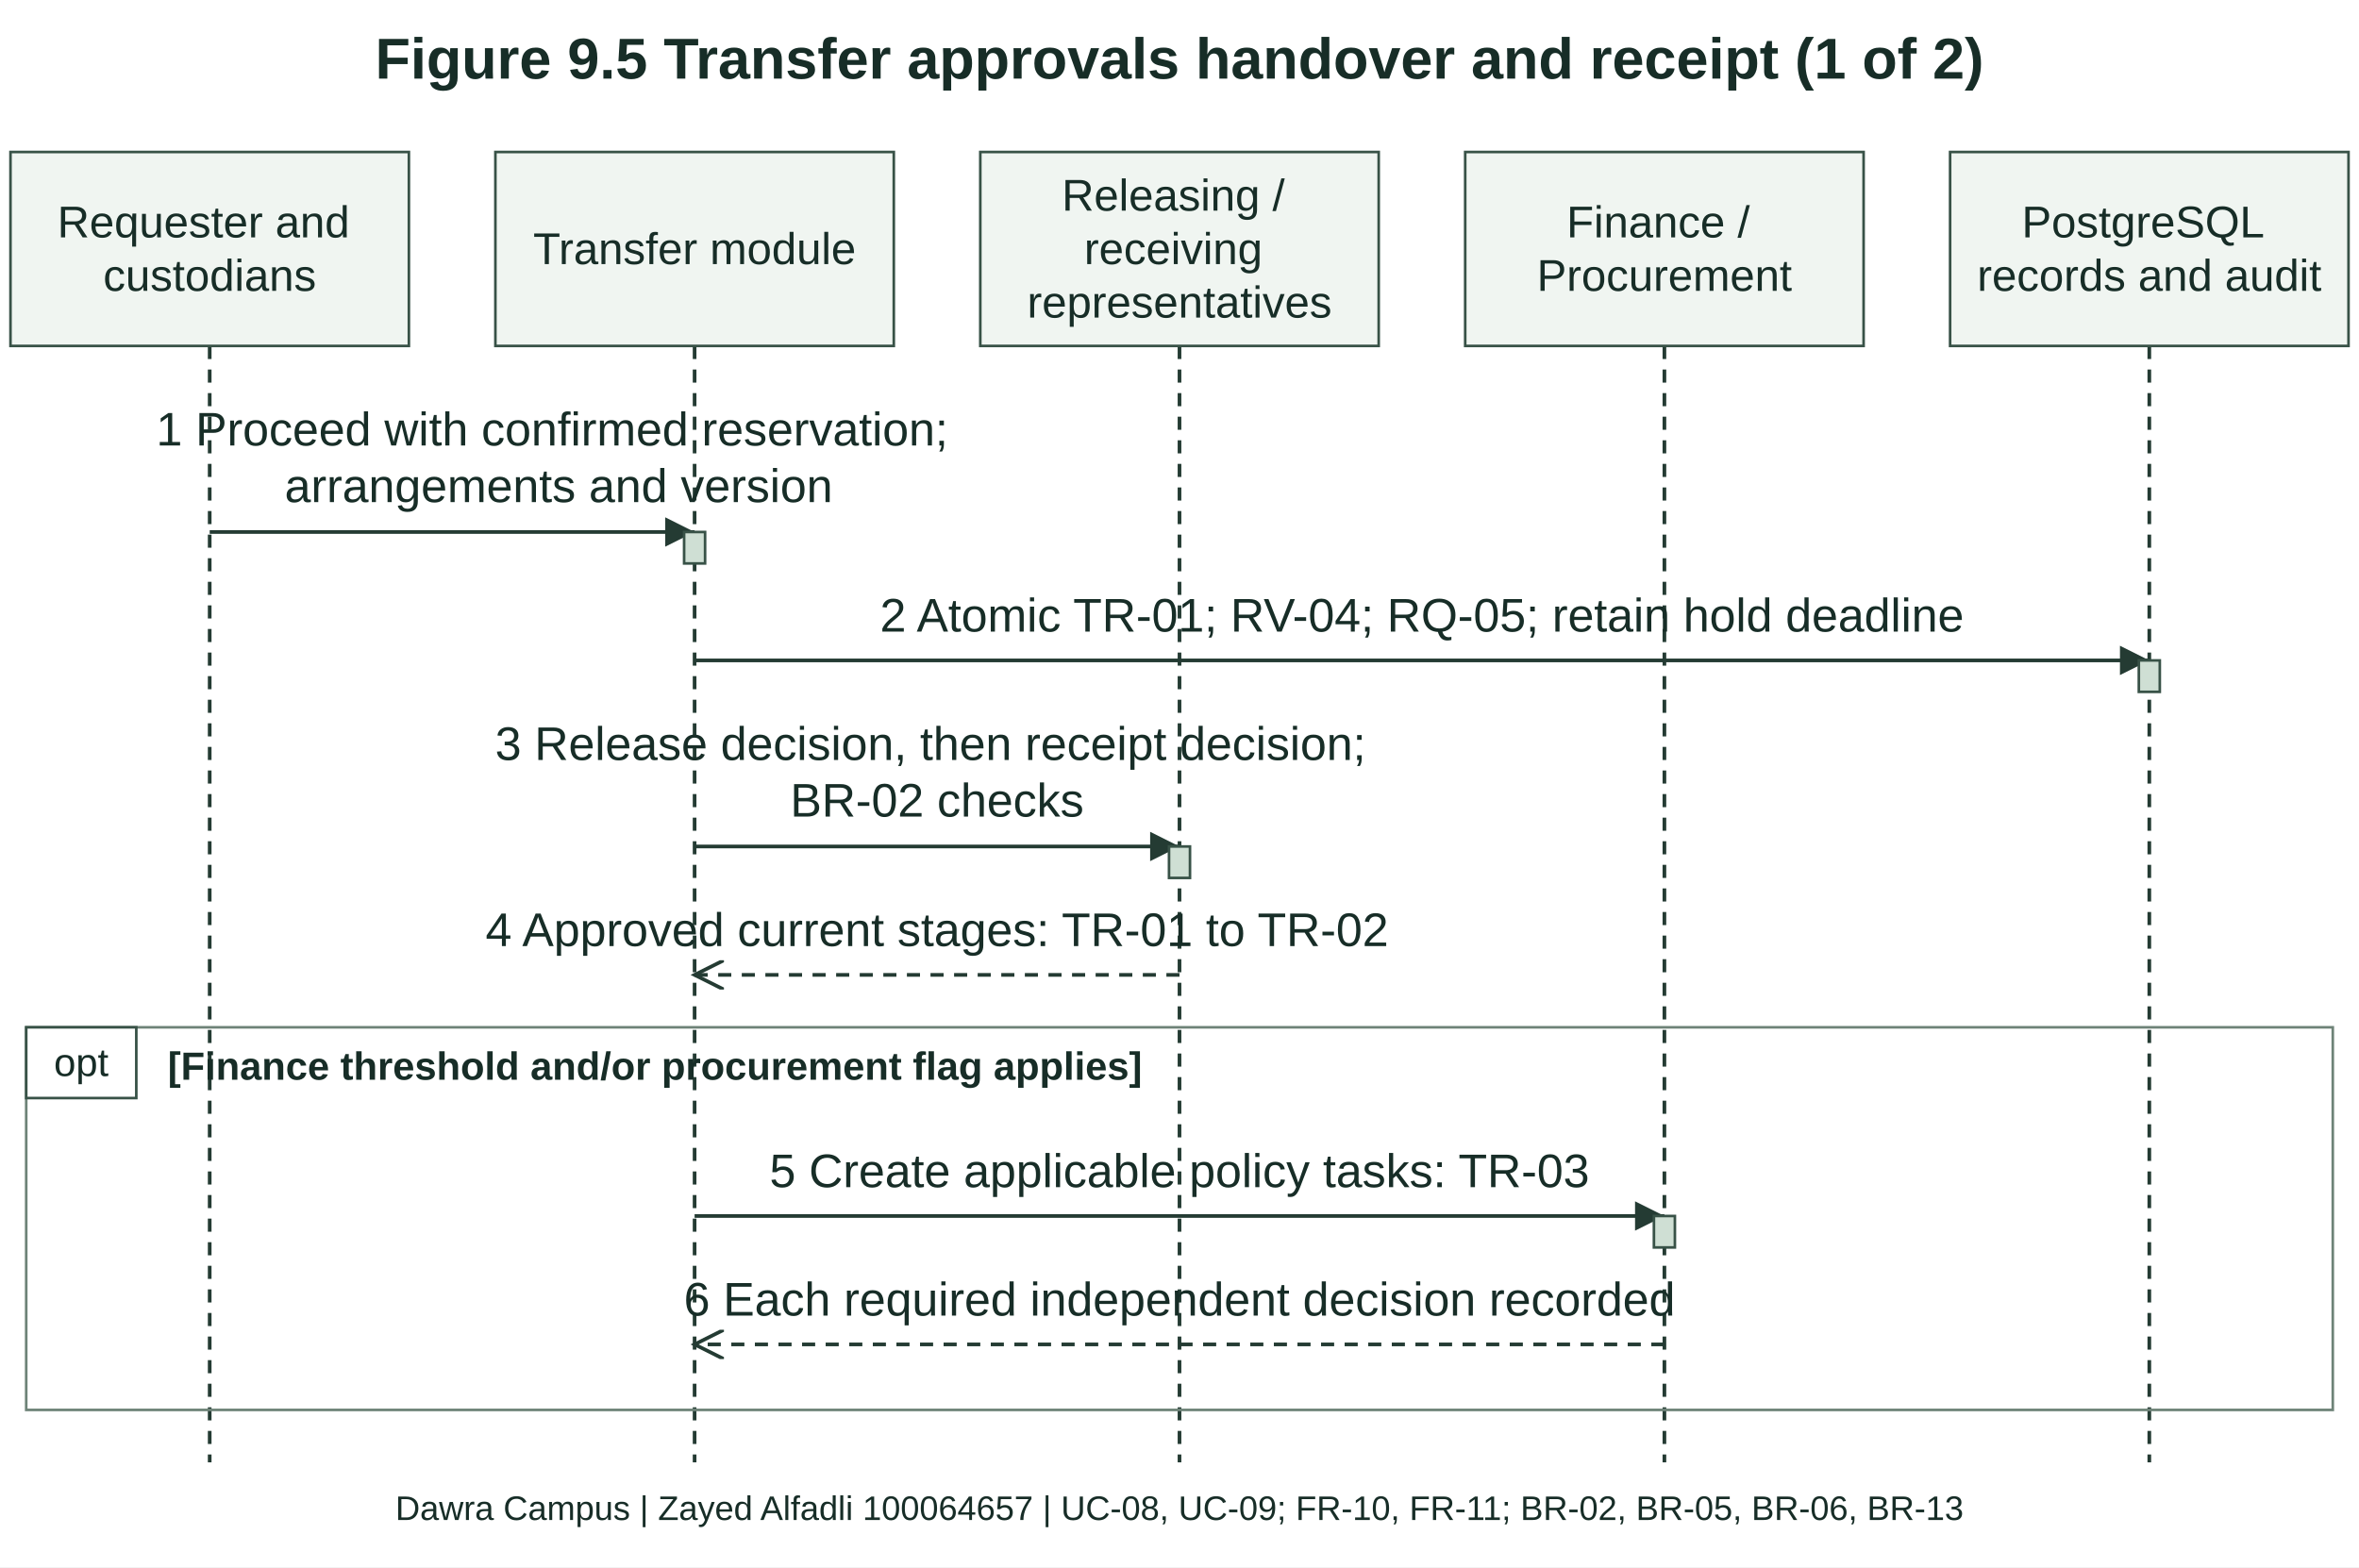
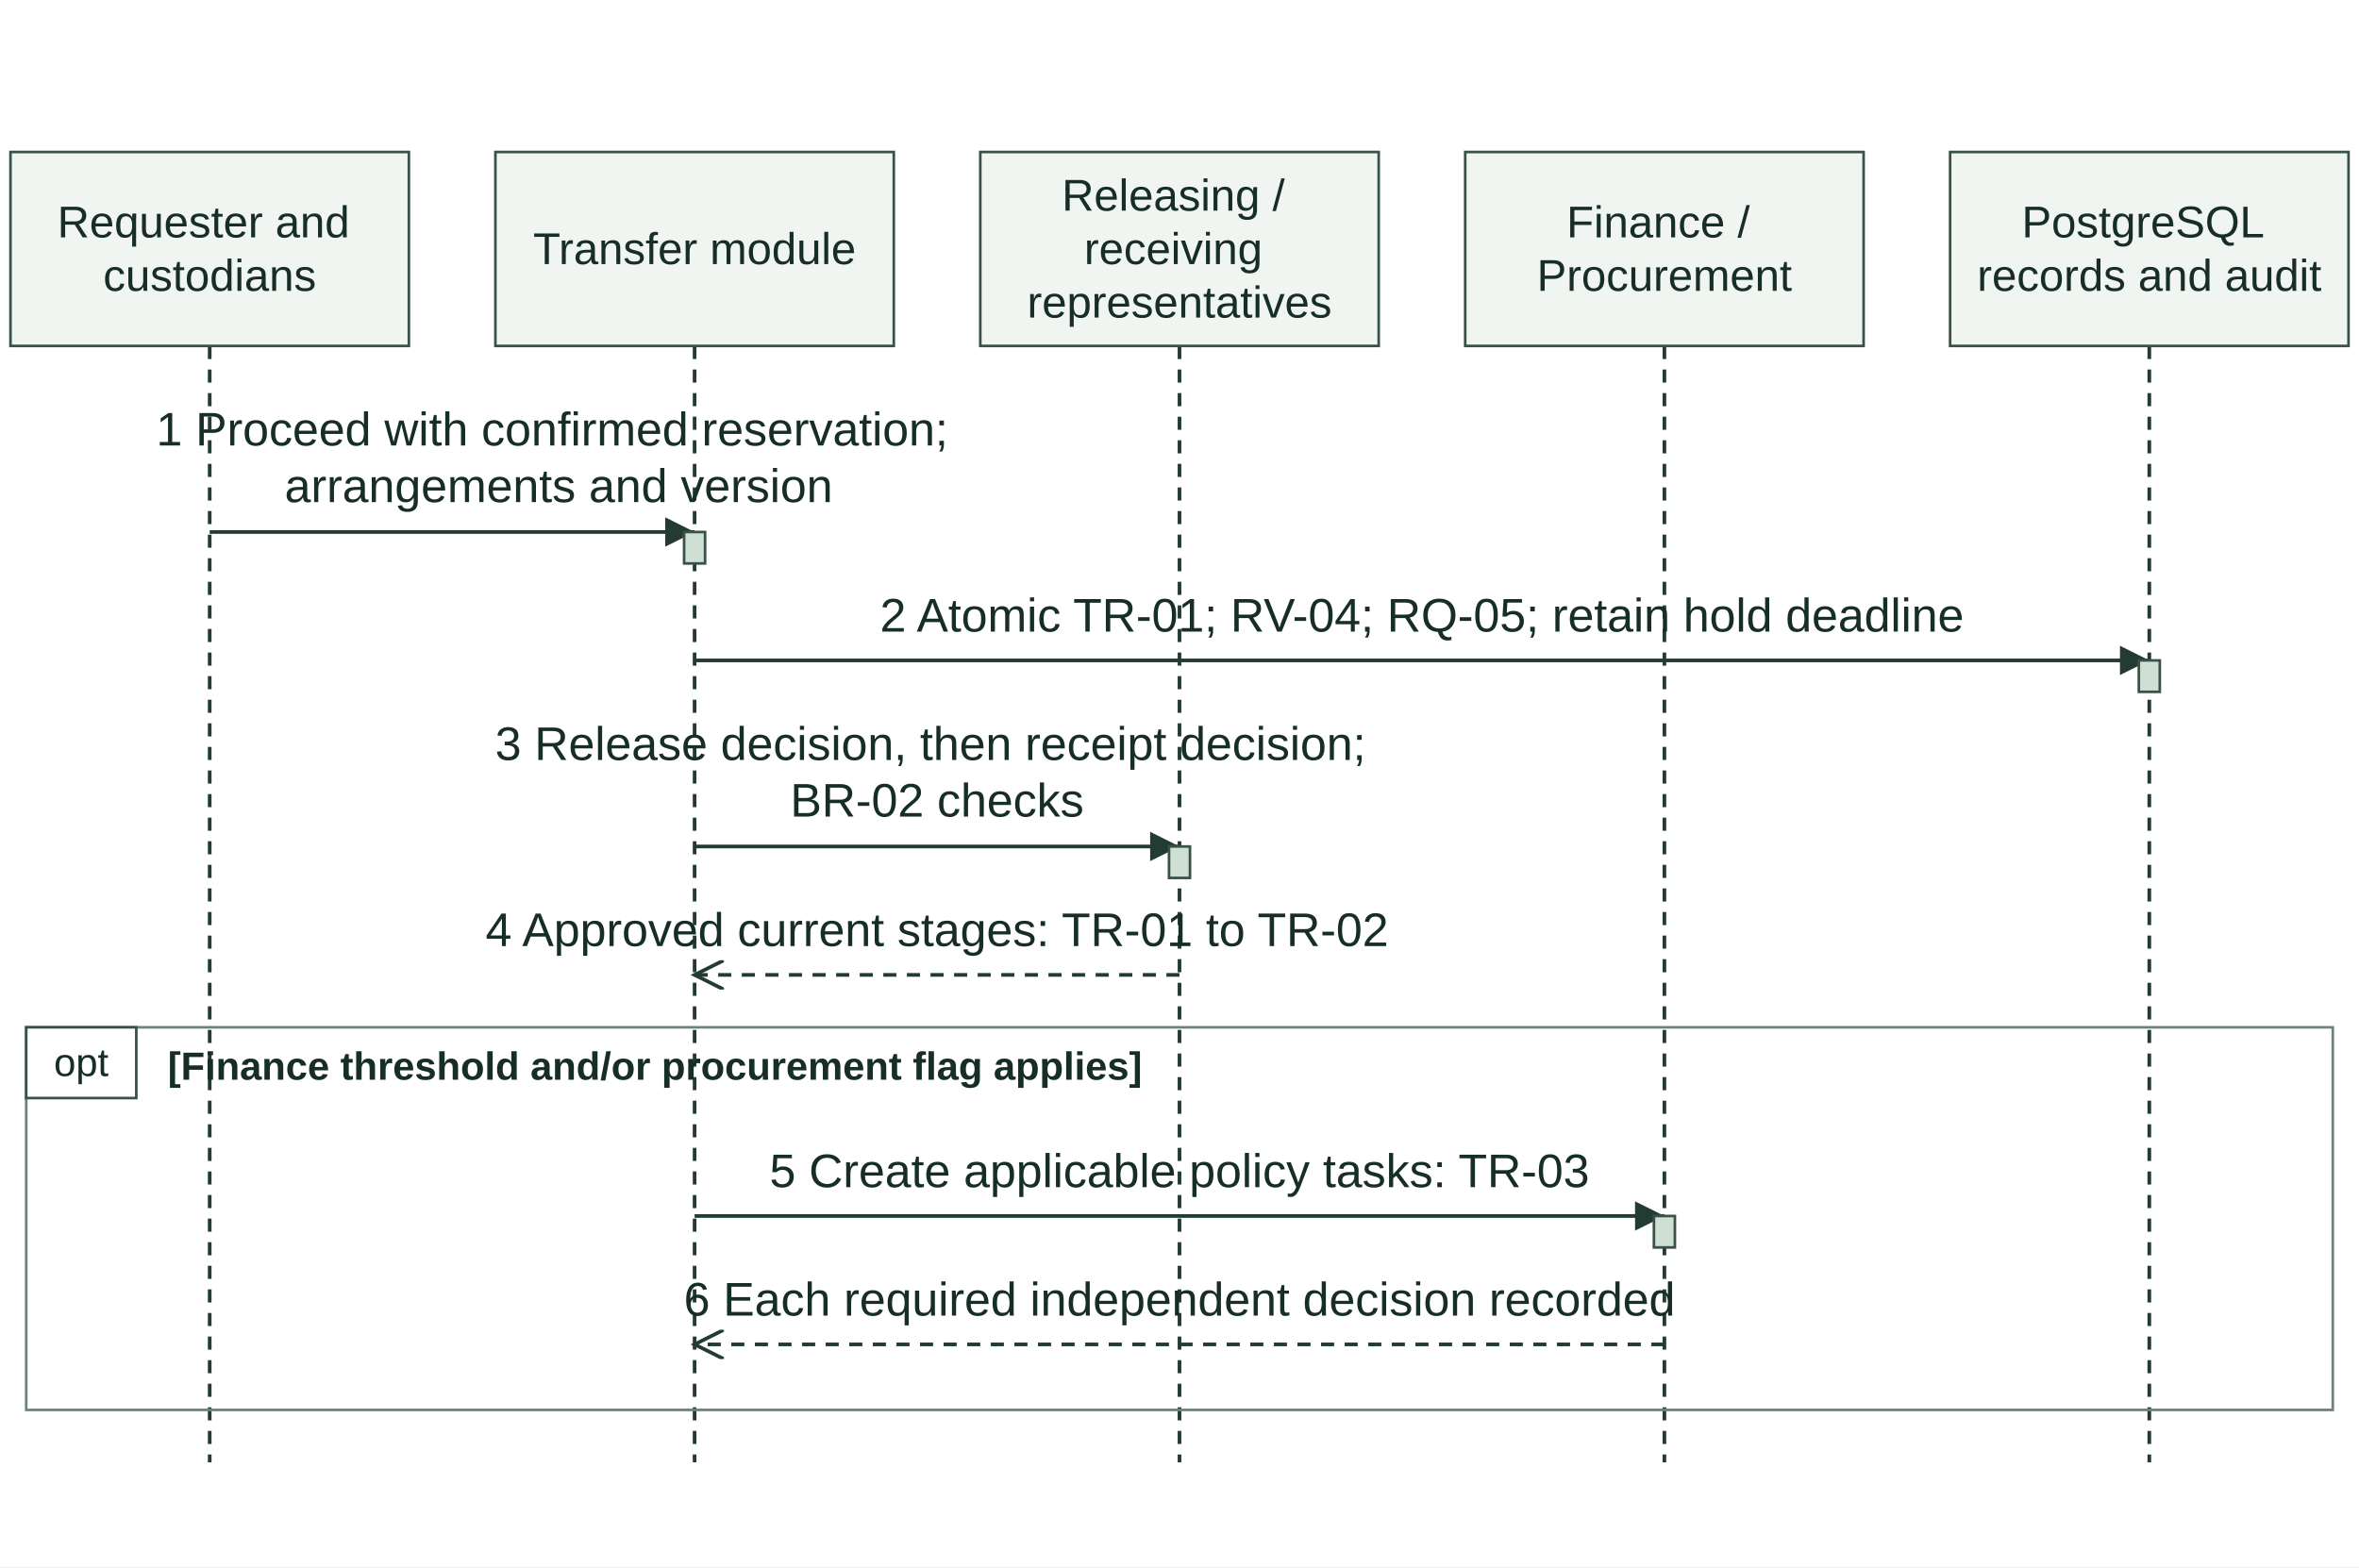
<svg xmlns="http://www.w3.org/2000/svg" width="900" height="598" viewBox="0 0 900 598">
  <defs>
    <marker id="arrow" markerWidth="9" markerHeight="8" refX="8" refY="4" orient="auto">
      <path d="M0,0 L8,4 L0,8 Z" fill="#243b33" />
    </marker>
    <marker id="open" markerWidth="9" markerHeight="8" refX="8" refY="4" orient="auto">
      <path d="M0,0 L8,4 L0,8" fill="none" stroke="#243b33" />
    </marker>
  </defs>
  <rect width="100%" height="100%" fill="white" />
  <polyline points="80,203 265,203" fill="none" stroke="#243b33" stroke-width="1.4" marker-end="url(#arrow)" />
  <polyline points="265,252 820,252" fill="none" stroke="#243b33" stroke-width="1.4" marker-end="url(#arrow)" />
  <polyline points="265,323 450,323" fill="none" stroke="#243b33" stroke-width="1.4" marker-end="url(#arrow)" />
  <polyline points="450,372 265,372" fill="none" stroke="#243b33" stroke-width="1.4" stroke-dasharray="5 4" marker-end="url(#open)" />
  <polyline points="265,464 635,464" fill="none" stroke="#243b33" stroke-width="1.4" marker-end="url(#arrow)" />
  <polyline points="635,513 265,513" fill="none" stroke="#243b33" stroke-width="1.4" stroke-dasharray="5 4" marker-end="url(#open)" />
  <polyline points="80,132 80,558" fill="none" stroke="#243b33" stroke-width="1.4" stroke-dasharray="5 4" />
  <polyline points="265,132 265,558" fill="none" stroke="#243b33" stroke-width="1.4" stroke-dasharray="5 4" />
  <polyline points="450,132 450,558" fill="none" stroke="#243b33" stroke-width="1.4" stroke-dasharray="5 4" />
  <polyline points="635,132 635,558" fill="none" stroke="#243b33" stroke-width="1.4" stroke-dasharray="5 4" />
  <polyline points="820,132 820,558" fill="none" stroke="#243b33" stroke-width="1.4" stroke-dasharray="5 4" />
-   <text x="450.0" y="30" text-anchor="middle" font-family="Arial,sans-serif" font-size="22" font-weight="bold" fill="#172d27">
-     <tspan x="450.0" dy="0">Figure 9.5 Transfer approvals handover and receipt (1 of 2)</tspan>
-   </text>
  <rect x="4" y="58" width="152" height="74" rx="0" fill="#f0f5f1" stroke="#385247" />
  <text x="80.0" y="90.58" text-anchor="middle" font-family="Arial,sans-serif" font-size="17" font-weight="normal" fill="#172d27">
    <tspan x="80.0" dy="0">Requester and</tspan>
    <tspan x="80.0" dy="20.4">custodians</tspan>
  </text>
  <rect x="189" y="58" width="152" height="74" rx="0" fill="#f0f5f1" stroke="#385247" />
  <text x="265.0" y="100.78" text-anchor="middle" font-family="Arial,sans-serif" font-size="17" font-weight="normal" fill="#172d27">
    <tspan x="265.0" dy="0">Transfer module</tspan>
  </text>
  <rect x="374" y="58" width="152" height="74" rx="0" fill="#f0f5f1" stroke="#385247" />
  <text x="450.0" y="80.38" text-anchor="middle" font-family="Arial,sans-serif" font-size="17" font-weight="normal" fill="#172d27">
    <tspan x="450.0" dy="0">Releasing /</tspan>
    <tspan x="450.0" dy="20.4">receiving</tspan>
    <tspan x="450.0" dy="20.4">representatives</tspan>
  </text>
  <rect x="559" y="58" width="152" height="74" rx="0" fill="#f0f5f1" stroke="#385247" />
  <text x="635.0" y="90.58" text-anchor="middle" font-family="Arial,sans-serif" font-size="17" font-weight="normal" fill="#172d27">
    <tspan x="635.0" dy="0">Finance /</tspan>
    <tspan x="635.0" dy="20.4">Procurement</tspan>
  </text>
  <rect x="744" y="58" width="152" height="74" rx="0" fill="#f0f5f1" stroke="#385247" />
  <text x="820.0" y="90.58" text-anchor="middle" font-family="Arial,sans-serif" font-size="17" font-weight="normal" fill="#172d27">
    <tspan x="820.0" dy="0">PostgreSQL</tspan>
    <tspan x="820.0" dy="20.4">records and audit</tspan>
  </text>
  <text x="213.15" y="170" text-anchor="middle" font-family="Arial,sans-serif" font-size="18" font-weight="normal" fill="#172d27">
    <tspan x="213.15" dy="0">1 Proceed with confirmed reservation;</tspan>
    <tspan x="213.15" dy="21.6">arrangements and version</tspan>
  </text>
  <rect x="261" y="203" width="8" height="12" rx="0" fill="#cfdfd4" stroke="#385247" />
  <text x="265.0" y="214.44" text-anchor="middle" font-family="Arial,sans-serif" font-size="16" font-weight="normal" fill="#172d27">
    <tspan x="265.0" dy="0" />
  </text>
  <text x="542.5" y="241" text-anchor="middle" font-family="Arial,sans-serif" font-size="18" font-weight="normal" fill="#172d27">
    <tspan x="542.5" dy="0">2 Atomic TR-01; RV-04; RQ-05; retain hold deadline</tspan>
  </text>
  <rect x="816" y="252" width="8" height="12" rx="0" fill="#cfdfd4" stroke="#385247" />
  <text x="820.0" y="263.44" text-anchor="middle" font-family="Arial,sans-serif" font-size="16" font-weight="normal" fill="#172d27">
    <tspan x="820.0" dy="0" />
  </text>
  <text x="357.5" y="290" text-anchor="middle" font-family="Arial,sans-serif" font-size="18" font-weight="normal" fill="#172d27">
    <tspan x="357.5" dy="0">3 Release decision, then receipt decision;</tspan>
    <tspan x="357.5" dy="21.6">BR-02 checks</tspan>
  </text>
  <rect x="446" y="323" width="8" height="12" rx="0" fill="#cfdfd4" stroke="#385247" />
  <text x="450.0" y="334.44" text-anchor="middle" font-family="Arial,sans-serif" font-size="16" font-weight="normal" fill="#172d27">
    <tspan x="450.0" dy="0" />
  </text>
  <text x="357.5" y="361" text-anchor="middle" font-family="Arial,sans-serif" font-size="18" font-weight="normal" fill="#172d27">
    <tspan x="357.5" dy="0">4 Approved current stages: TR-01 to TR-02</tspan>
  </text>
  <text x="450.0" y="453" text-anchor="middle" font-family="Arial,sans-serif" font-size="18" font-weight="normal" fill="#172d27">
    <tspan x="450.0" dy="0">5 Create applicable policy tasks: TR-03</tspan>
  </text>
  <rect x="631" y="464" width="8" height="12" rx="0" fill="#cfdfd4" stroke="#385247" />
  <text x="635.0" y="475.44" text-anchor="middle" font-family="Arial,sans-serif" font-size="16" font-weight="normal" fill="#172d27">
    <tspan x="635.0" dy="0" />
  </text>
  <text x="450.0" y="502" text-anchor="middle" font-family="Arial,sans-serif" font-size="18" font-weight="normal" fill="#172d27">
    <tspan x="450.0" dy="0">6 Each required independent decision recorded</tspan>
  </text>
  <rect x="10" y="392" width="880" height="146" fill="none" stroke="#6e8378" />
  <rect x="10" y="392" width="42" height="27" rx="0" fill="white" stroke="#385247" />
  <text x="31.0" y="410.6" text-anchor="middle" font-family="Arial,sans-serif" font-size="15" font-weight="normal" fill="#172d27">
    <tspan x="31.0" dy="0">opt</tspan>
  </text>
  <text x="64" y="412" text-anchor="start" font-family="Arial,sans-serif" font-size="15" font-weight="bold" fill="#172d27">
    <tspan x="64" dy="0">[Finance threshold and/or procurement flag applies]</tspan>
  </text>
-   <text x="450.0" y="580" text-anchor="middle" font-family="Arial,sans-serif" font-size="13" font-weight="normal" fill="#172d27">
-     <tspan x="450.0" dy="0">Dawra Campus | Zayed Alfadli 100064657 | UC-08, UC-09; FR-10, FR-11; BR-02, BR-05, BR-06, BR-13</tspan>
-   </text>
</svg>
